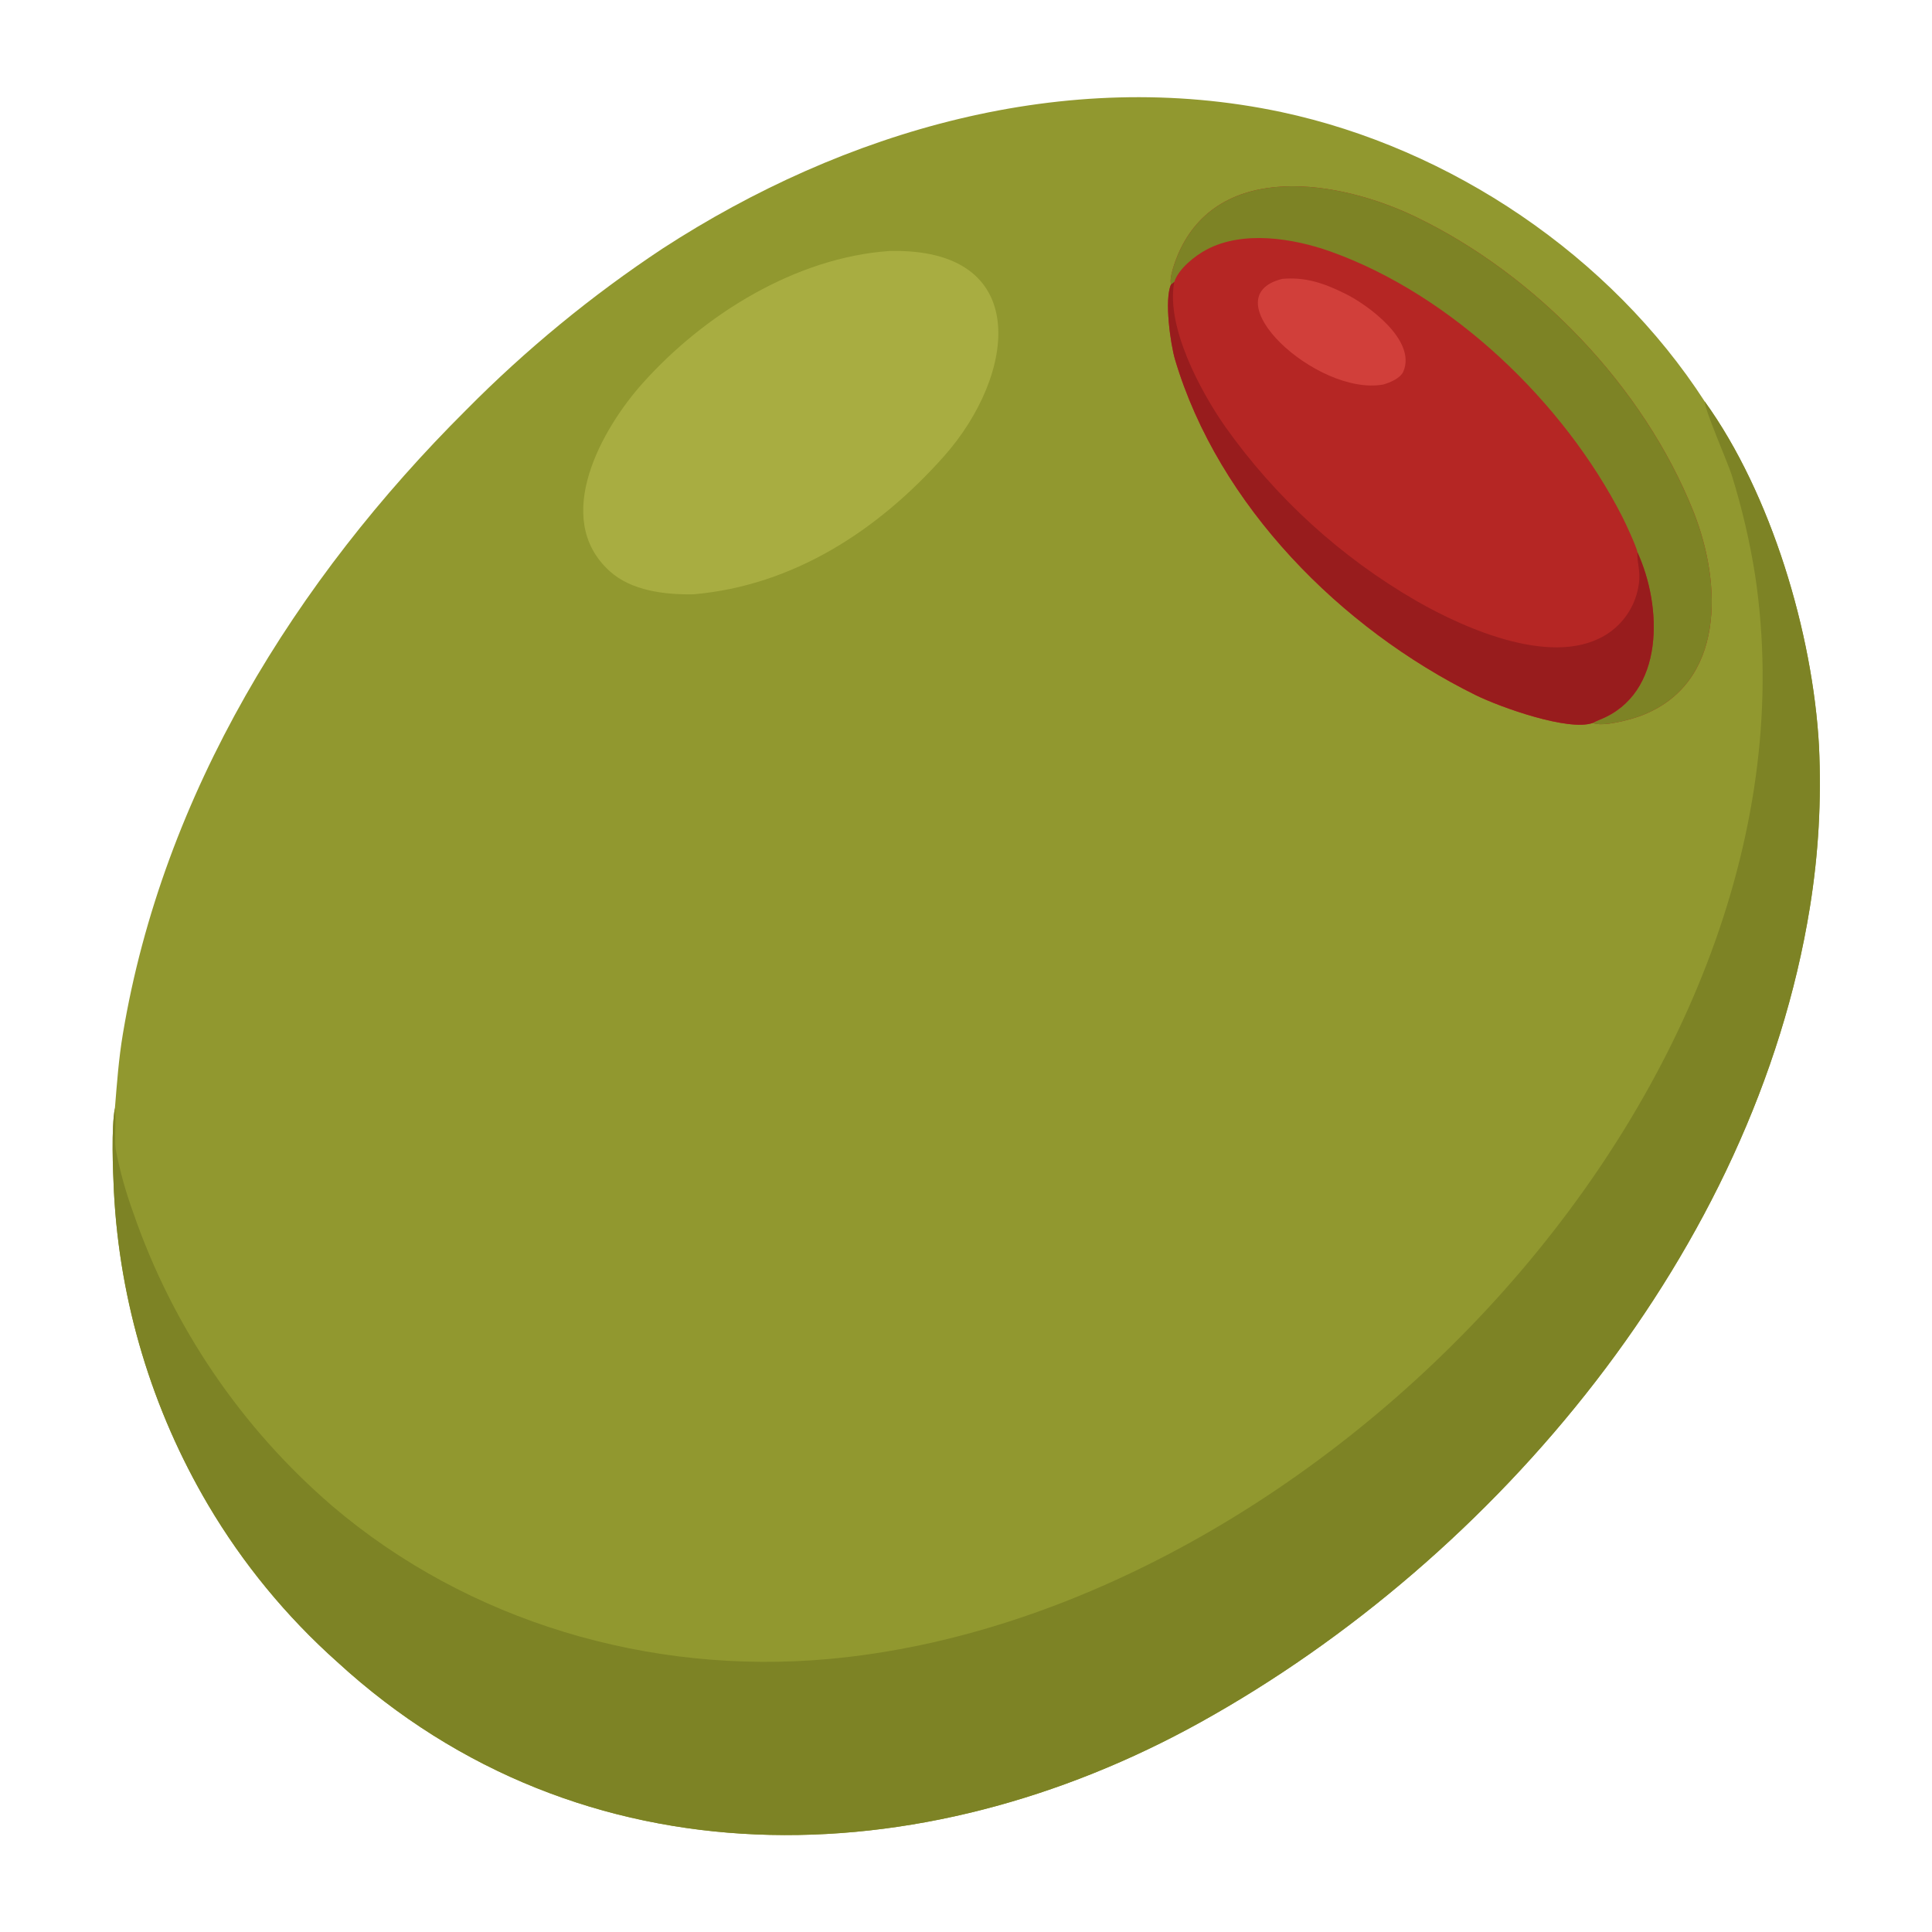
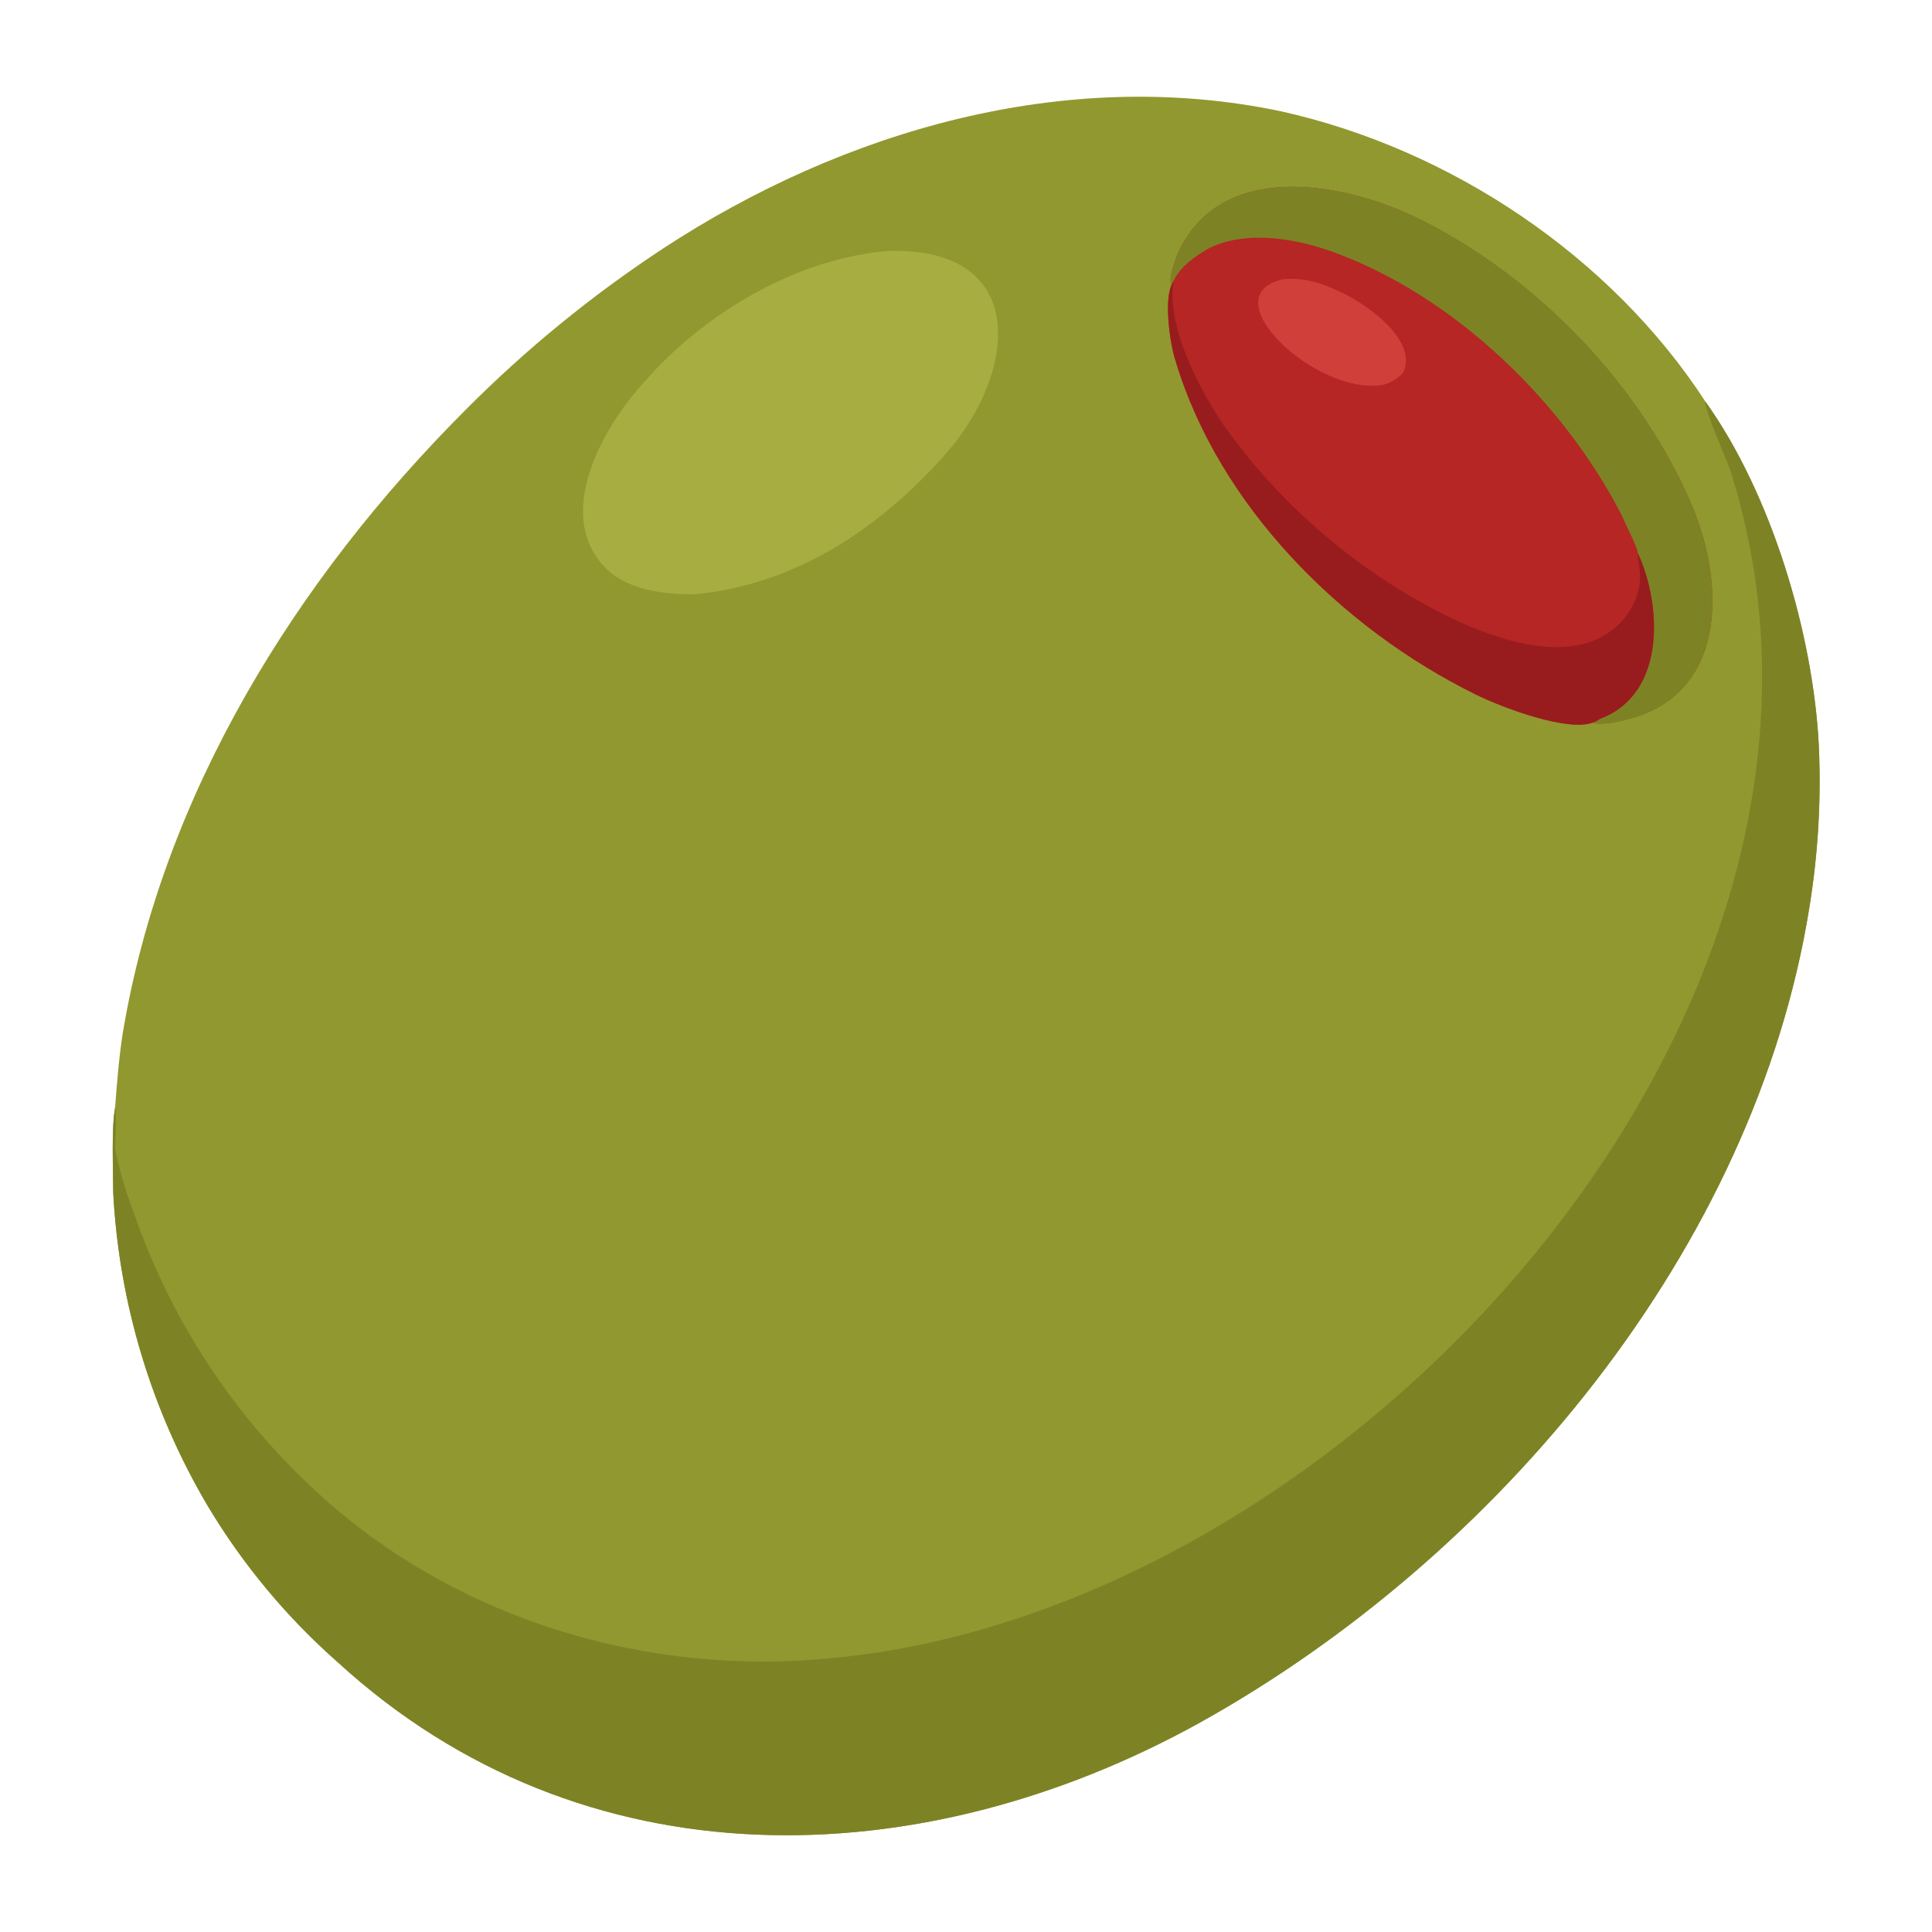
- <svg xmlns="http://www.w3.org/2000/svg" width="2048" height="2048" preserveAspectRatio="none" style="display:block" viewBox="72.9 72.9 1901.1 1901.1">
-   <path fill="#91982F" d="M186 1163.1c2-24.5 3.7-48.4 7.8-72.8 39.4-236.1 169.8-446.8 337.8-614a1216 1216 0 0 1 193.1-158.7c179-116.3 396.6-179.6 609.2-134.4 166.7 35.6 323.9 141.5 416.6 285 65.3 90.5 106.2 228 112.3 338.7q3.8 80-9 159.1c-54.3 336-307.4 639.4-599.6 801.6-274.5 152.3-608.4 161.9-849.5-59.4a650 650 0 0 1-127-154.5 675 675 0 0 1-92.7-308.2c-1-21-2.7-62.7 1-82.4" />
-   <path fill="#7D8325" d="M1750.5 468.1c65.3 90.6 106.2 228 112.3 338.8q3.8 80-9 159.1c-54.3 336-307.4 639.4-599.6 801.6-274.5 152.3-608.4 161.9-849.5-59.4a650 650 0 0 1-127-154.5 675 675 0 0 1-92.7-308.2c-1-21-2.7-62.7 1-82.4 1.3 12.5-.6 30.3.7 40.4a403 403 0 0 0 17.5 63.2 668 668 0 0 0 195.4 287.9C534 1669.2 712.9 1721.2 888 1705.4c482.4-43.4 986.5-568.2 912-1066.2a693 693 0 0 0-23-98.6c-4-12.8-26.8-64.5-26.6-72.5" />
-   <path fill="#B52624" d="M1225.3 353c-2.4-6.2 4.2-23.7 6.8-29.8 39.9-93 159.3-72.8 233.6-37 118.9 57.2 224.6 167.2 273.6 290.2 28 70.5 31.8 169.4-52 200.9-9.9 3.7-37.2 11.2-47.2 7-23.6 8.4-90.3-15.1-115.4-27.5-132.1-65.3-252.7-186.3-295.5-329.9-4.6-15.5-10.7-59.4-4-74" />
-   <path fill="#7D8325" d="M1225.3 353c-2.4-6.2 4.2-23.7 6.8-29.8 39.9-93 159.3-72.8 233.6-37 118.9 57.2 224.6 167.2 273.6 290.2 28 70.5 31.8 169.4-52 200.9-9.9 3.7-37.2 11.2-47.2 7 2.1-1 4.7-2.3 7-3.2 64.4-25.5 61.5-111.6 37-164.8-.6-5-12.2-29.8-15-35.2-57.4-112.3-167.5-218.1-287.2-260.8-37-13.1-85.9-20.7-121.5-1.9-11.8 6.2-27.8 19-32 31.9z" />
-   <path fill="#981C1D" d="m1225.3 353 3.1-2.7c-8.4 43.9 25.5 107.3 50.3 142.7a596 596 0 0 0 187.6 171c48.7 28 138 67.6 190.1 31.4a70 70 0 0 0 29.1-47.7c2-13.1-2-21.1-1.4-31.5 24.5 53.2 27.4 139.3-37 164.8a56 56 0 0 0-7 3.3c-23.6 8.3-90.3-15.2-115.4-27.6-132.1-65.3-252.7-186.3-295.5-329.9-4.6-15.5-10.7-59.4-4-74" />
-   <path fill="#D13F3A" d="M1334.7 347.3c22.2-1.9 40.2 3.7 62.7 15 21.2 10.6 69.3 45.1 56.5 76-2.8 6.7-12.9 11-20 13-65.3 11.6-171-86.2-99.2-104" />
-   <path fill="#A8AD41" d="M947.8 319.9c141.4-3.6 125.6 121.6 53.7 202.3C937 594.6 854 649.1 755.3 657.7c-28 .5-61.2-3.4-82.5-22.8-57.6-52.2-7.2-140.6 32.3-184.7 61-68.3 151-123.8 242.7-130.3" />
+ <svg xmlns="http://www.w3.org/2000/svg" preserveAspectRatio="none" style="display:block" viewBox="0 0 1024 1024">
+   <path fill="#91982F" d="M61 587c1-13 2-26 4-39 21-127 92-241 182-331a655 655 0 0 1 104-85c96-63 214-97 328-73 90 20 175 77 225 154 35 49 57 123 60 182q2 43-5 86c-29 181-165 344-323 432-148 82-327 87-457-32a350 350 0 0 1-69-83 364 364 0 0 1-50-166c0-12-1-34 1-45" />
+   <path fill="#7D8325" d="M904 213c35 49 57 123 60 182q2 43-5 86c-29 181-165 344-323 432-148 82-327 87-457-32a350 350 0 0 1-69-83 364 364 0 0 1-50-166c0-12-1-34 1-45 1 7 0 17 0 22a217 217 0 0 0 10 34 360 360 0 0 0 105 155c72 62 169 90 263 81 260-23 531-306 491-574a373 373 0 0 0-12-53c-2-7-15-35-14-39" />
+   <path fill="#B52624" d="M621 151c-2-3 2-13 3-16 22-50 86-39 126-20 64 31 121 90 148 156 15 38 17 91-28 108-6 2-20 6-26 4-13 5-48-8-62-15-71-35-136-100-159-177-3-9-6-32-2-40" />
+   <path fill="#7D8325" d="M621 151c-2-3 2-13 3-16 22-50 86-39 126-20 64 31 121 90 148 156 15 38 17 91-28 108-6 2-20 6-26 4 1 0 3-1 4-2 35-13 33-60 20-88 0-3-7-16-8-19-31-61-90-118-155-141-20-7-46-11-65-1-7 4-15 10-18 17z" />
+   <path fill="#981C1D" d="m621 151 1-2c-4 24 14 58 27 77a321 321 0 0 0 102 92c26 15 74 37 102 17a38 38 0 0 0 16-25c1-7-1-12-1-17 13 28 15 75-20 88l-4 2c-13 5-48-8-62-15-71-35-136-100-159-177-3-9-6-32-2-40" />
+   <path fill="#D13F3A" d="M680 148c12-1 21 2 33 8s38 24 31 41c-2 3-7 6-11 7-35 6-92-47-53-56" />
+   <path fill="#A8AD41" d="M471 133c76-2 68 66 29 109-35 39-79 68-132 73-16 0-33-2-45-12-31-28-4-76 18-100 32-37 81-66 130-70" />
</svg>
